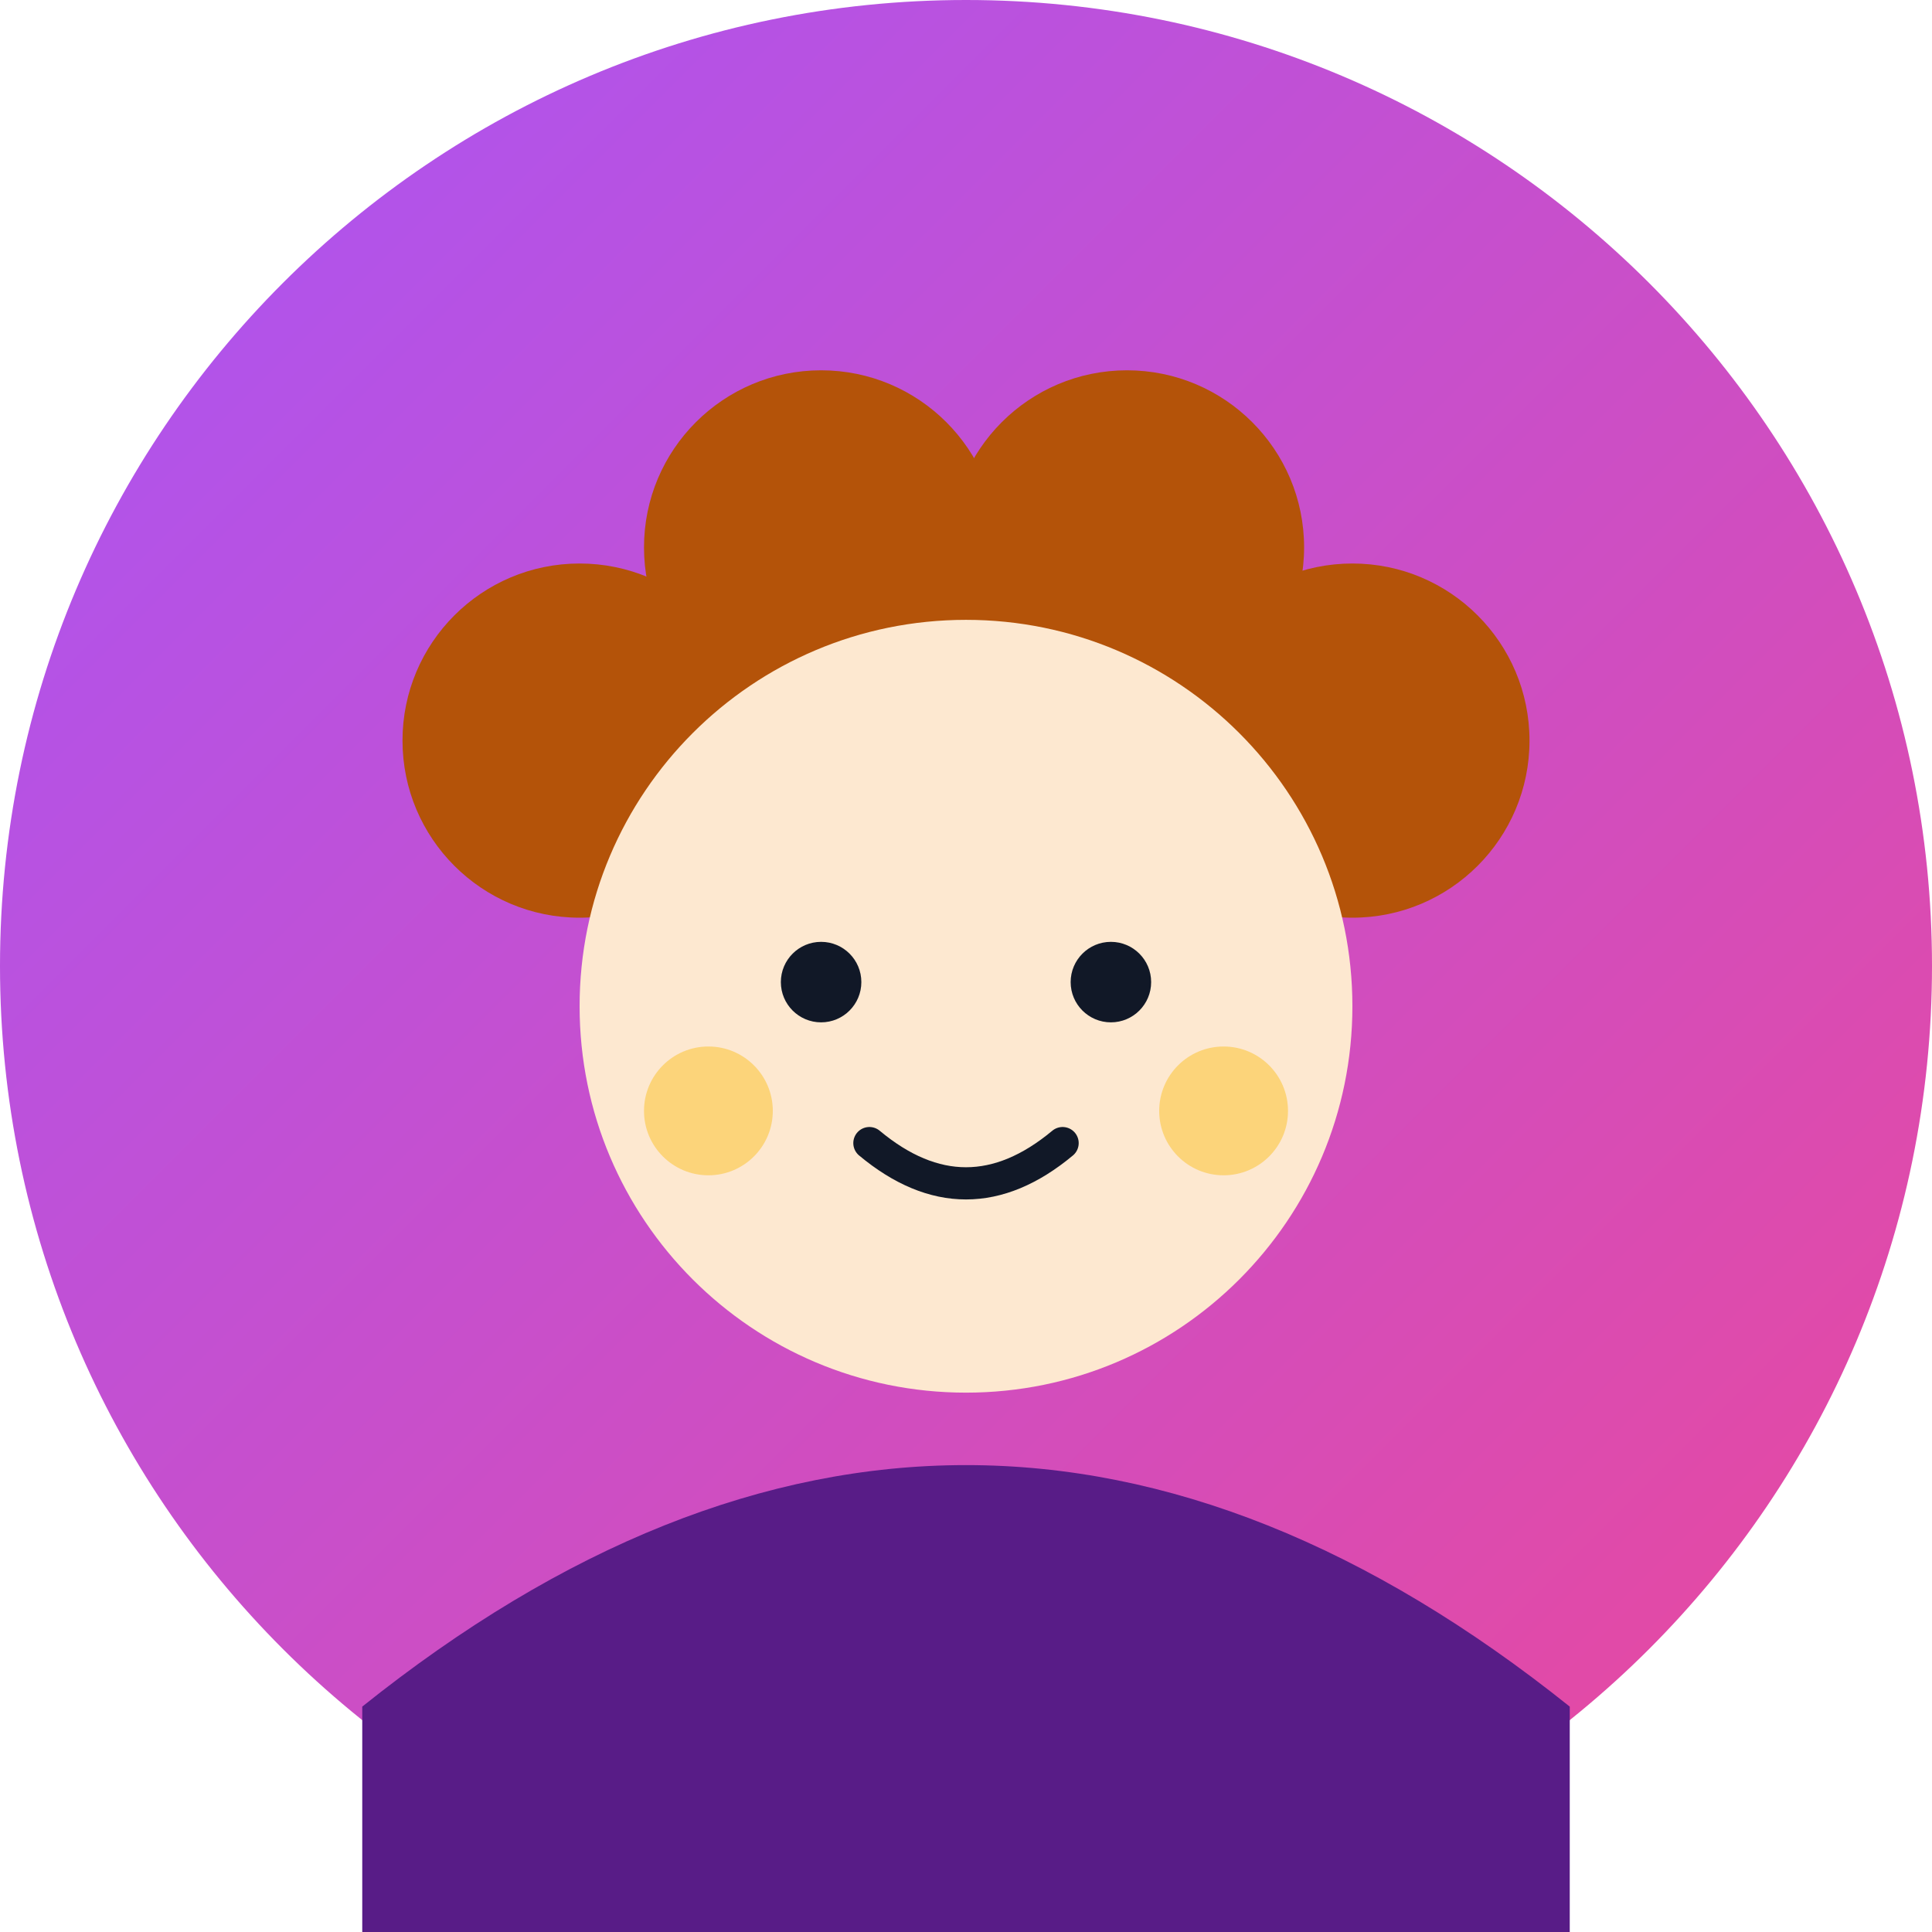
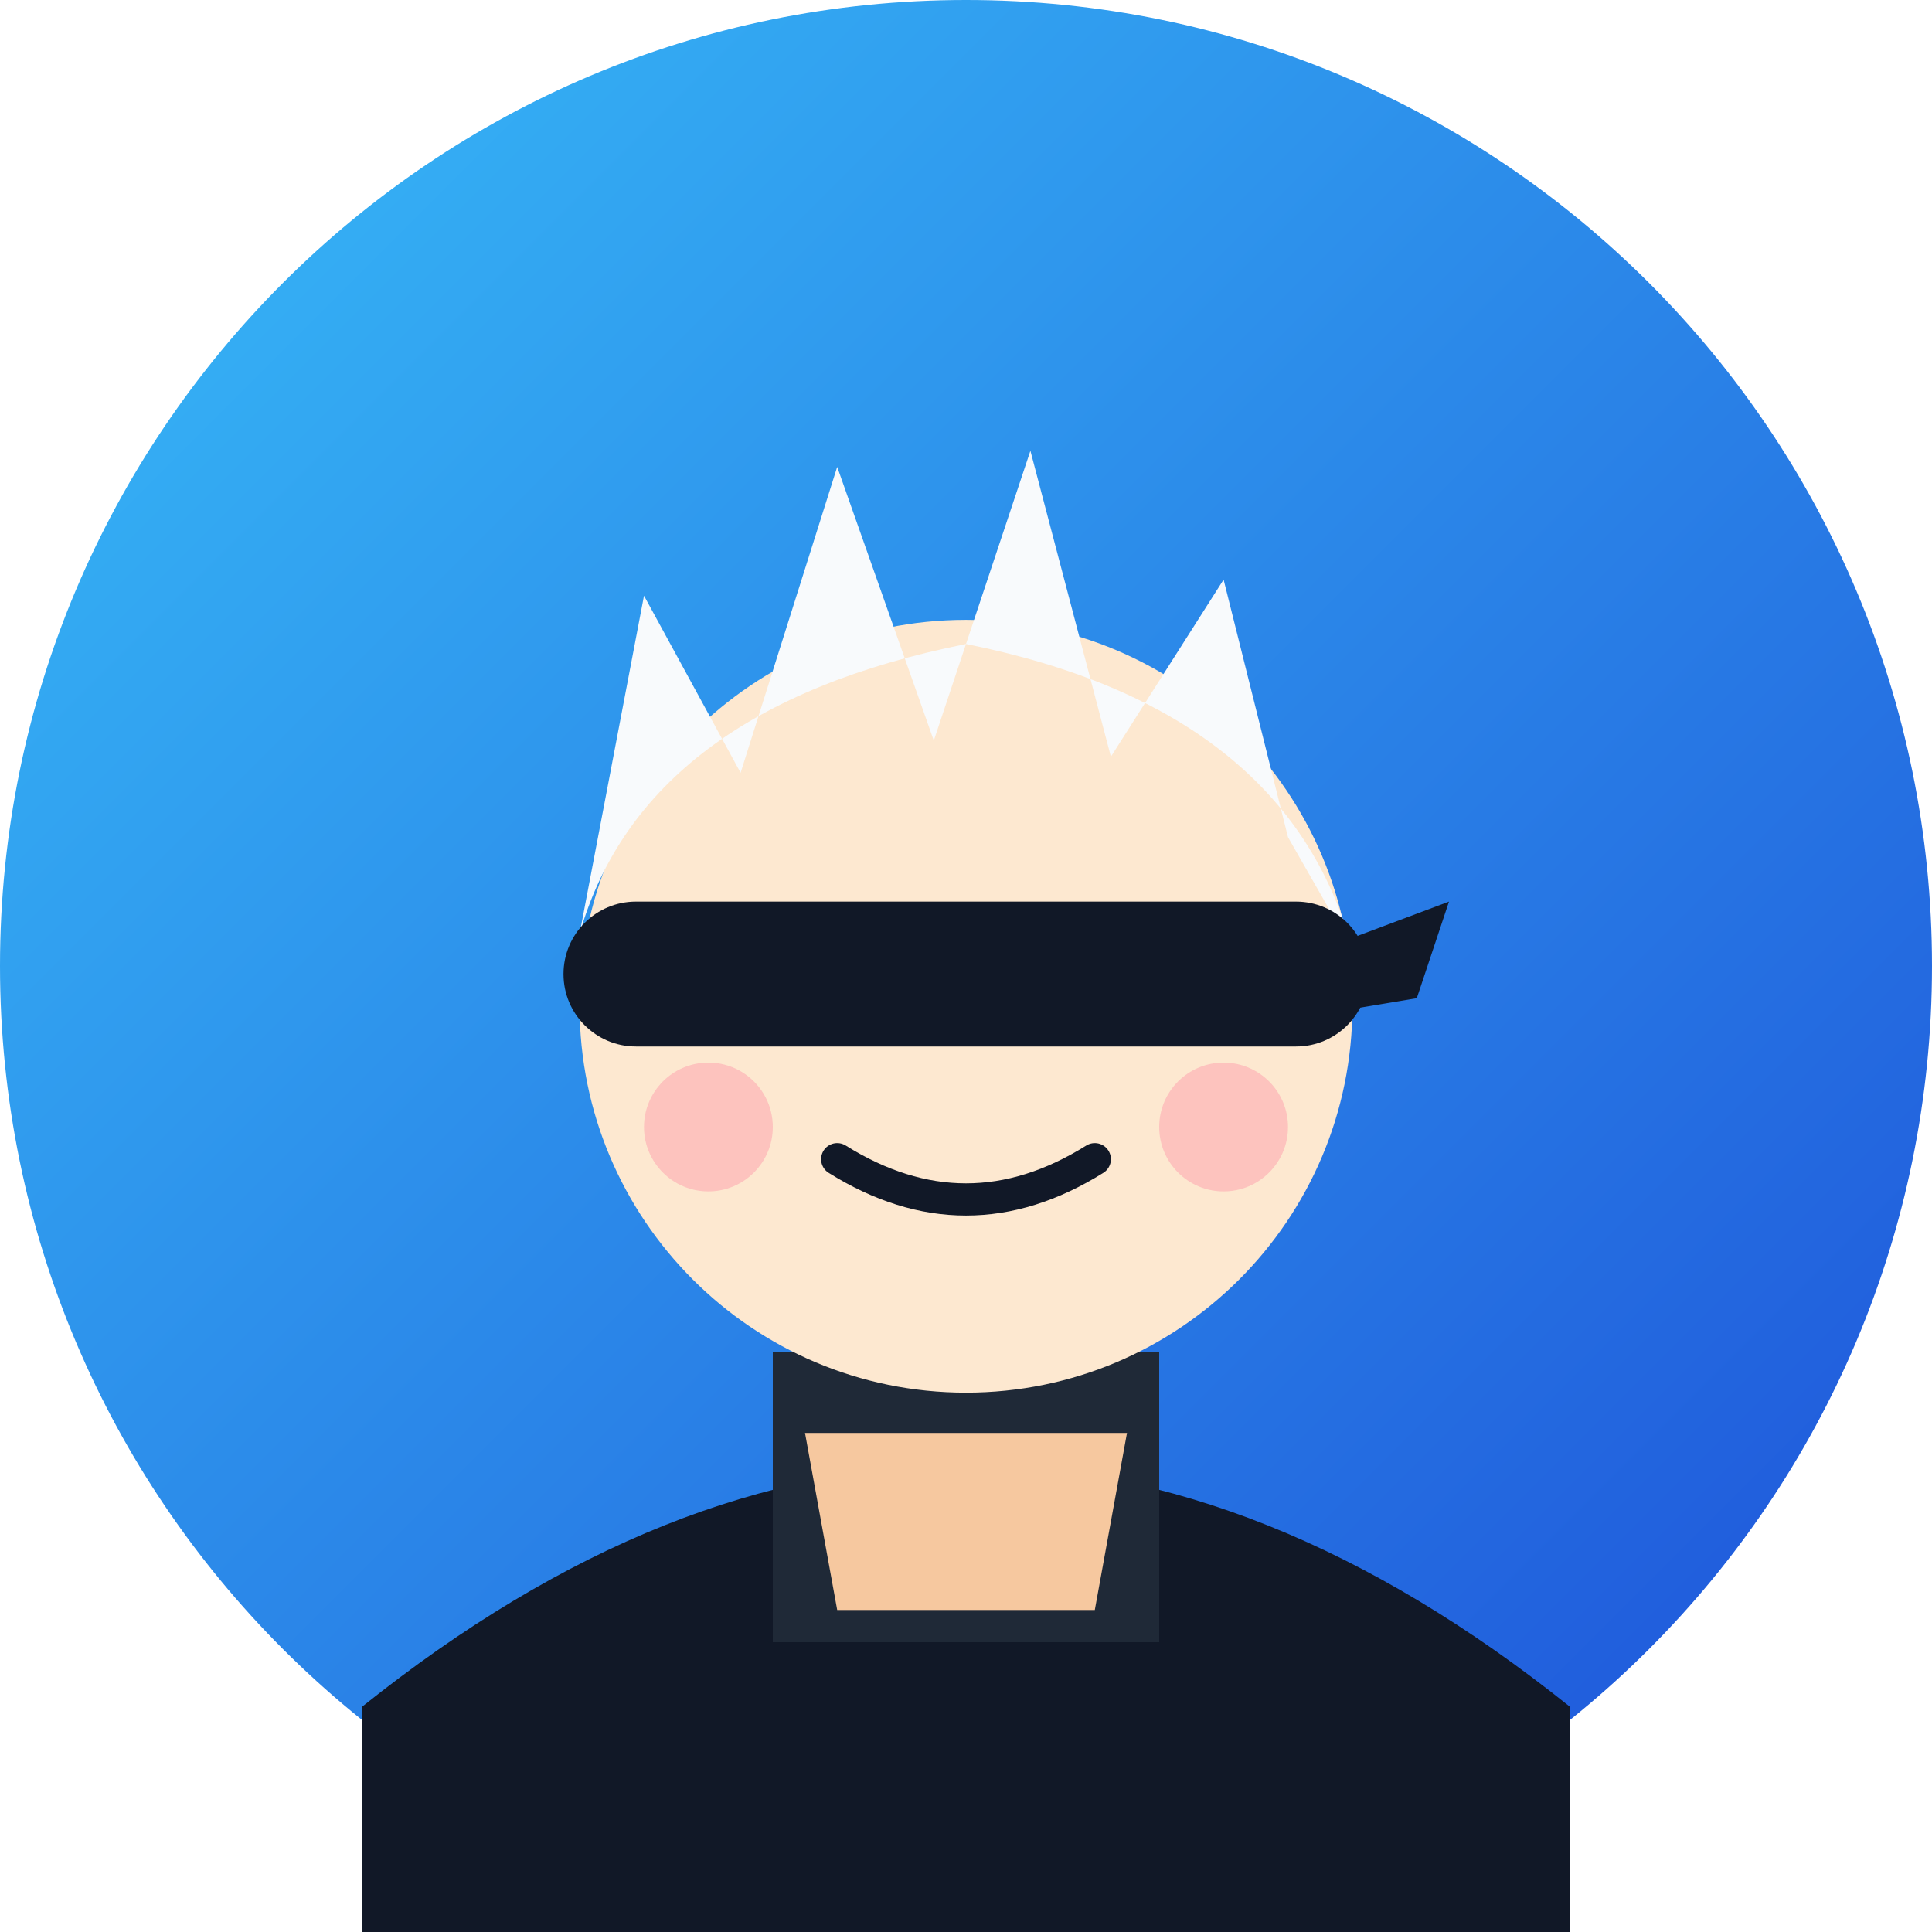
- <svg xmlns="http://www.w3.org/2000/svg" viewBox="0 0 240 240" role="img" aria-label="Zara avatar">
+ <svg xmlns="http://www.w3.org/2000/svg" viewBox="0 0 240 240" role="img" aria-label="Satoru Gojo character">
  <defs>
-     <linearGradient id="g" x1="0" y1="0" x2="1" y2="1">
-       <stop offset="0" stop-color="#a855f7" />
-       <stop offset="1" stop-color="#ec4899" />
+     <linearGradient id="g3" x1="0" y1="0" x2="1" y2="1">
+       <stop offset="0" stop-color="#38bdf8" />
+       <stop offset="1" stop-color="#1d4ed8" />
    </linearGradient>
  </defs>
-   <circle cx="120" cy="120" r="120" fill="url(#g)" />
-   <circle cx="72" cy="92" r="22" fill="#b45309" />
-   <circle cx="102" cy="68" r="22" fill="#b45309" />
-   <circle cx="140" cy="68" r="22" fill="#b45309" />
-   <circle cx="168" cy="92" r="22" fill="#b45309" />
-   <path d="M45 212 Q120 152 195 212 L195 240 L45 240 Z" fill="#581c87" />
+   <circle cx="120" cy="120" r="120" fill="url(#g3)" />
+   <path d="M45 212 Q120 152 195 212 L195 240 L45 240 Z" fill="#111827" />
+   <path d="M96 168 L144 168 L144 204 L96 204 Z" fill="#1f2937" />
+   <path d="M100 178 L140 178 L136 200 L104 200 Z" fill="#f6c89f" />
  <circle cx="120" cy="125" r="48" fill="#fde8d0" />
-   <circle cx="102" cy="122" r="5" fill="#111827" />
-   <circle cx="138" cy="122" r="5" fill="#111827" />
-   <path d="M108 142 Q120 152 132 142" stroke="#111827" stroke-width="4" fill="none" stroke-linecap="round" />
-   <circle cx="88" cy="138" r="8" fill="#fbbf24" opacity="0.5" />
-   <circle cx="152" cy="138" r="8" fill="#fbbf24" opacity="0.5" />
+   <path d="M72 116 L80 74 L92 96 L104 58 L116 92 L128 56 L138 94 L152 72 L160 104 L168 118 Q160 88 120 80 Q80 88 72 116Z" fill="#f8fafc" />
+   <rect x="70" y="112" width="100" height="18" rx="9" fill="#111827" />
+   <path d="M164 118 L180 112 L176 124 L164 126Z" fill="#111827" />
+   <path d="M104 144 Q120 154 136 144" stroke="#111827" stroke-width="4" fill="none" stroke-linecap="round" />
+   <circle cx="88" cy="140" r="8" fill="#fda4af" opacity="0.55" />
+   <circle cx="152" cy="140" r="8" fill="#fda4af" opacity="0.55" />
</svg>
